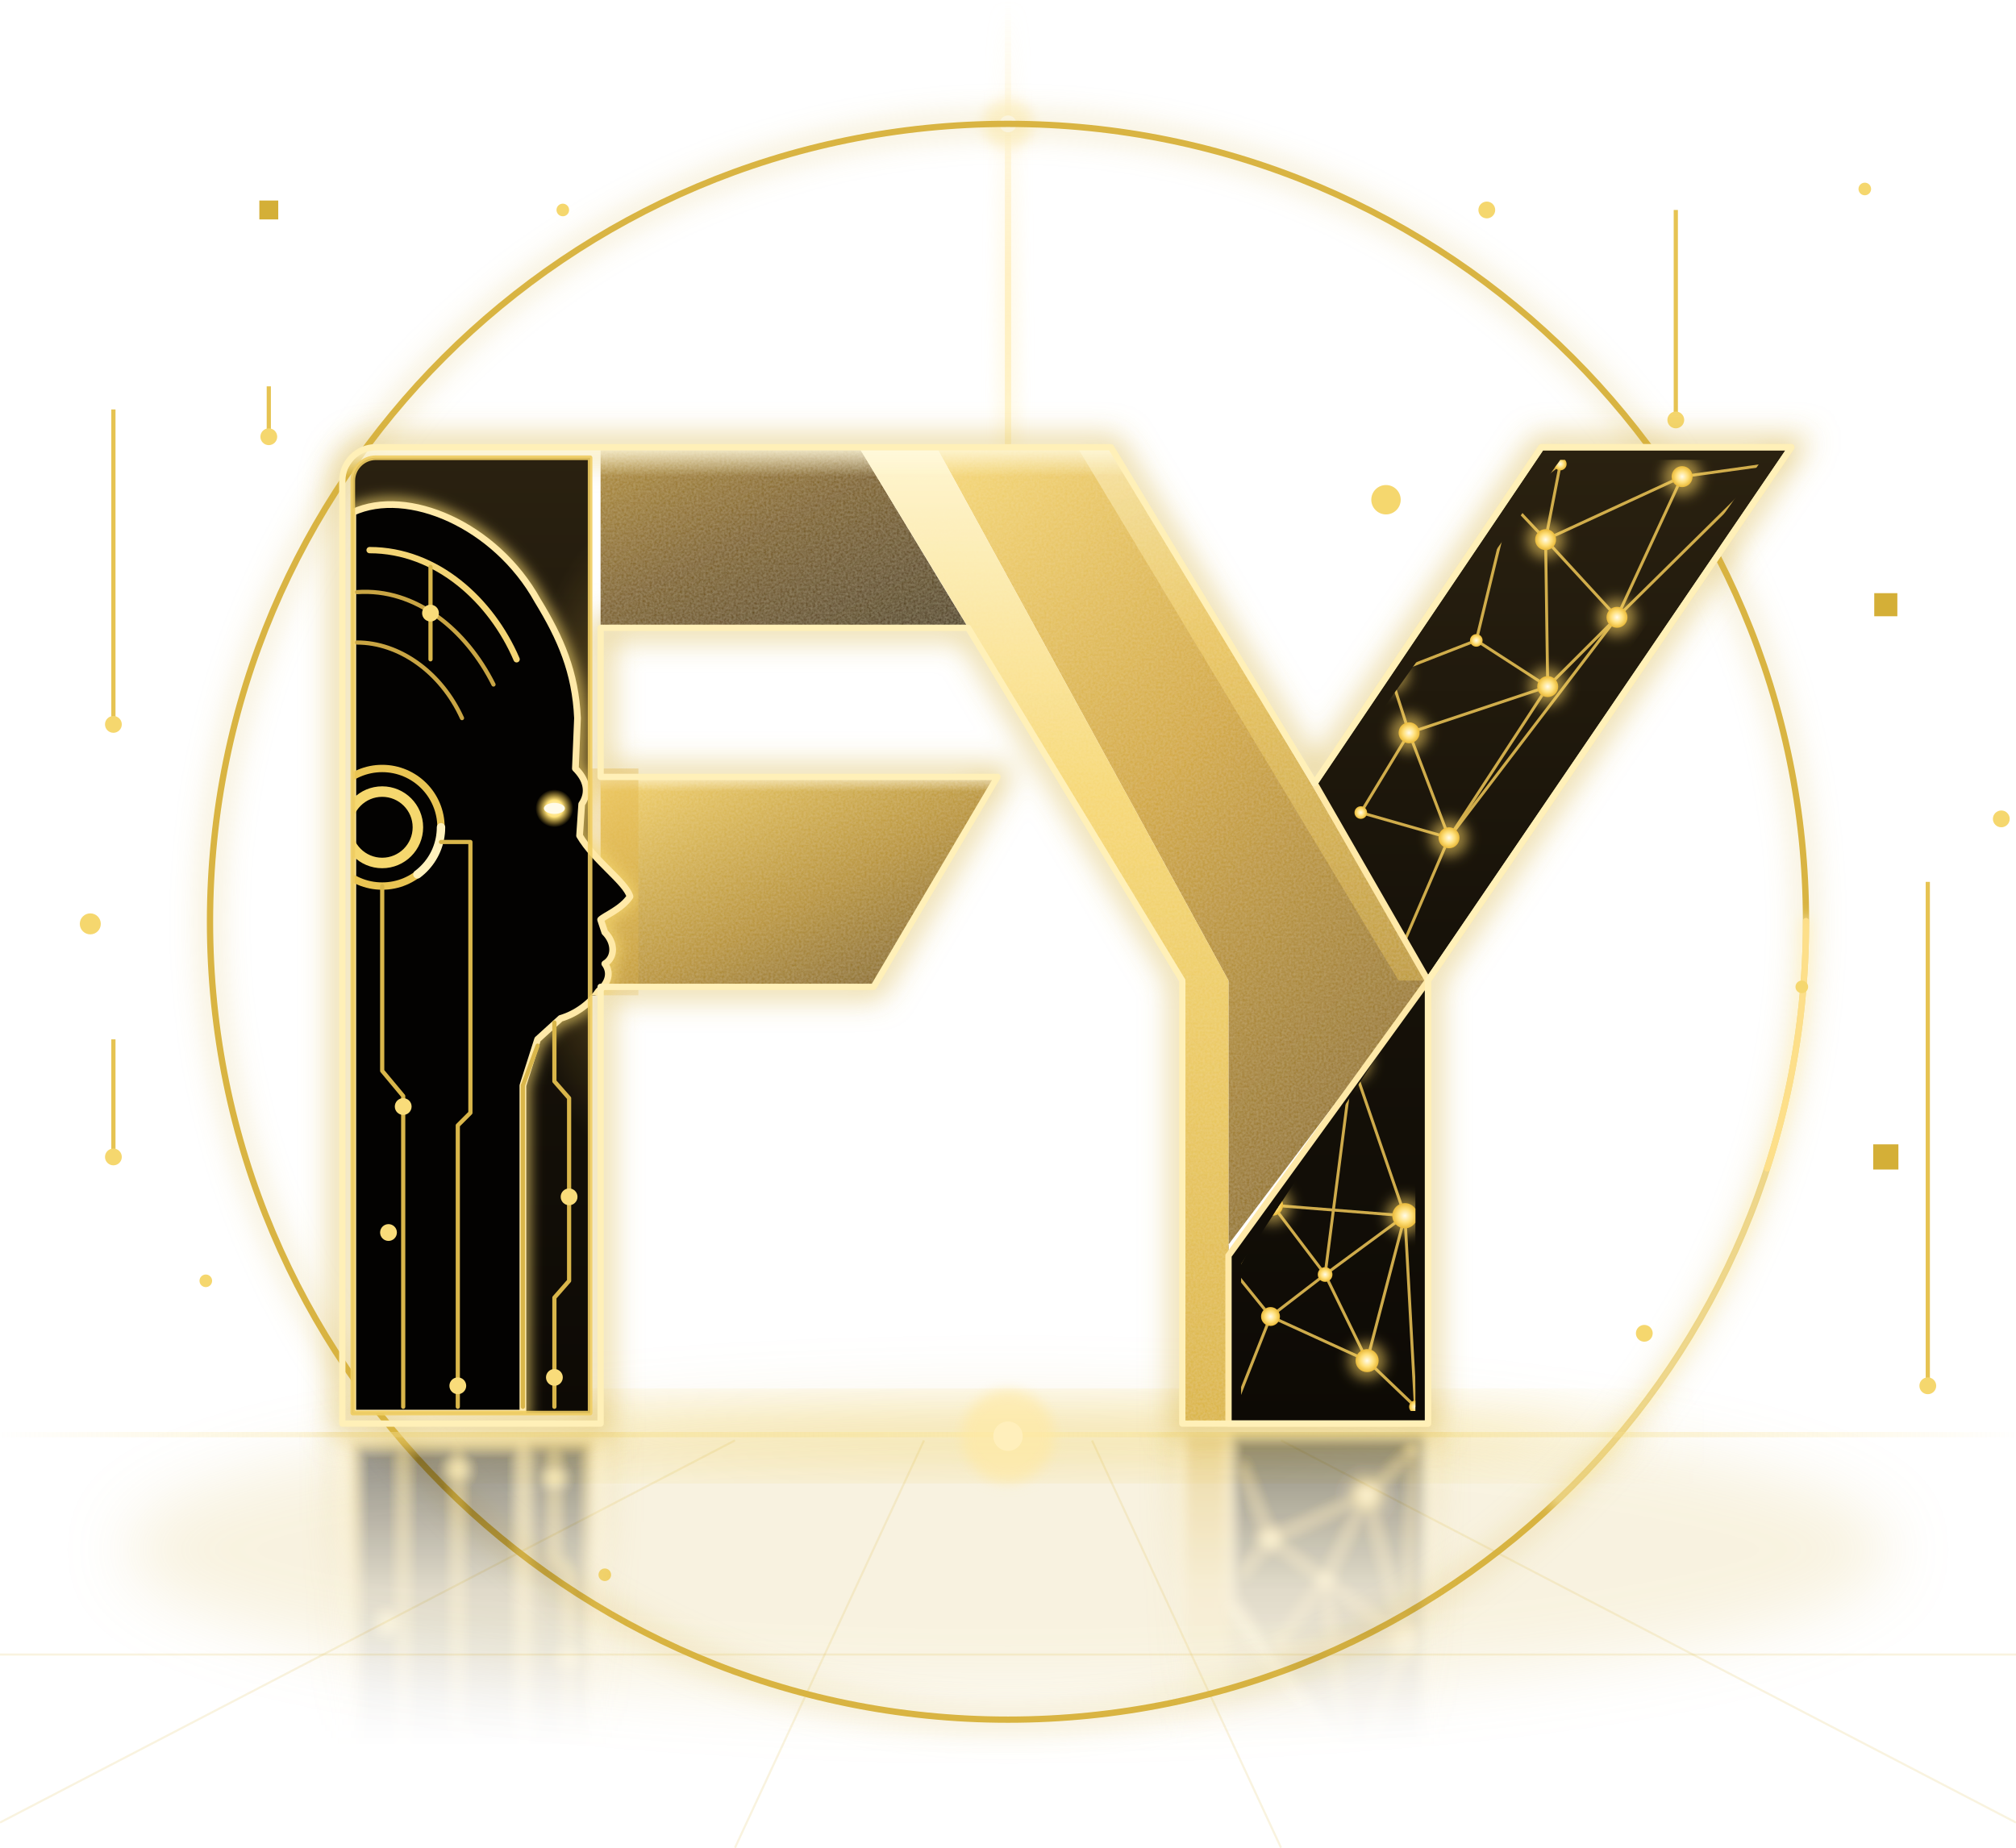
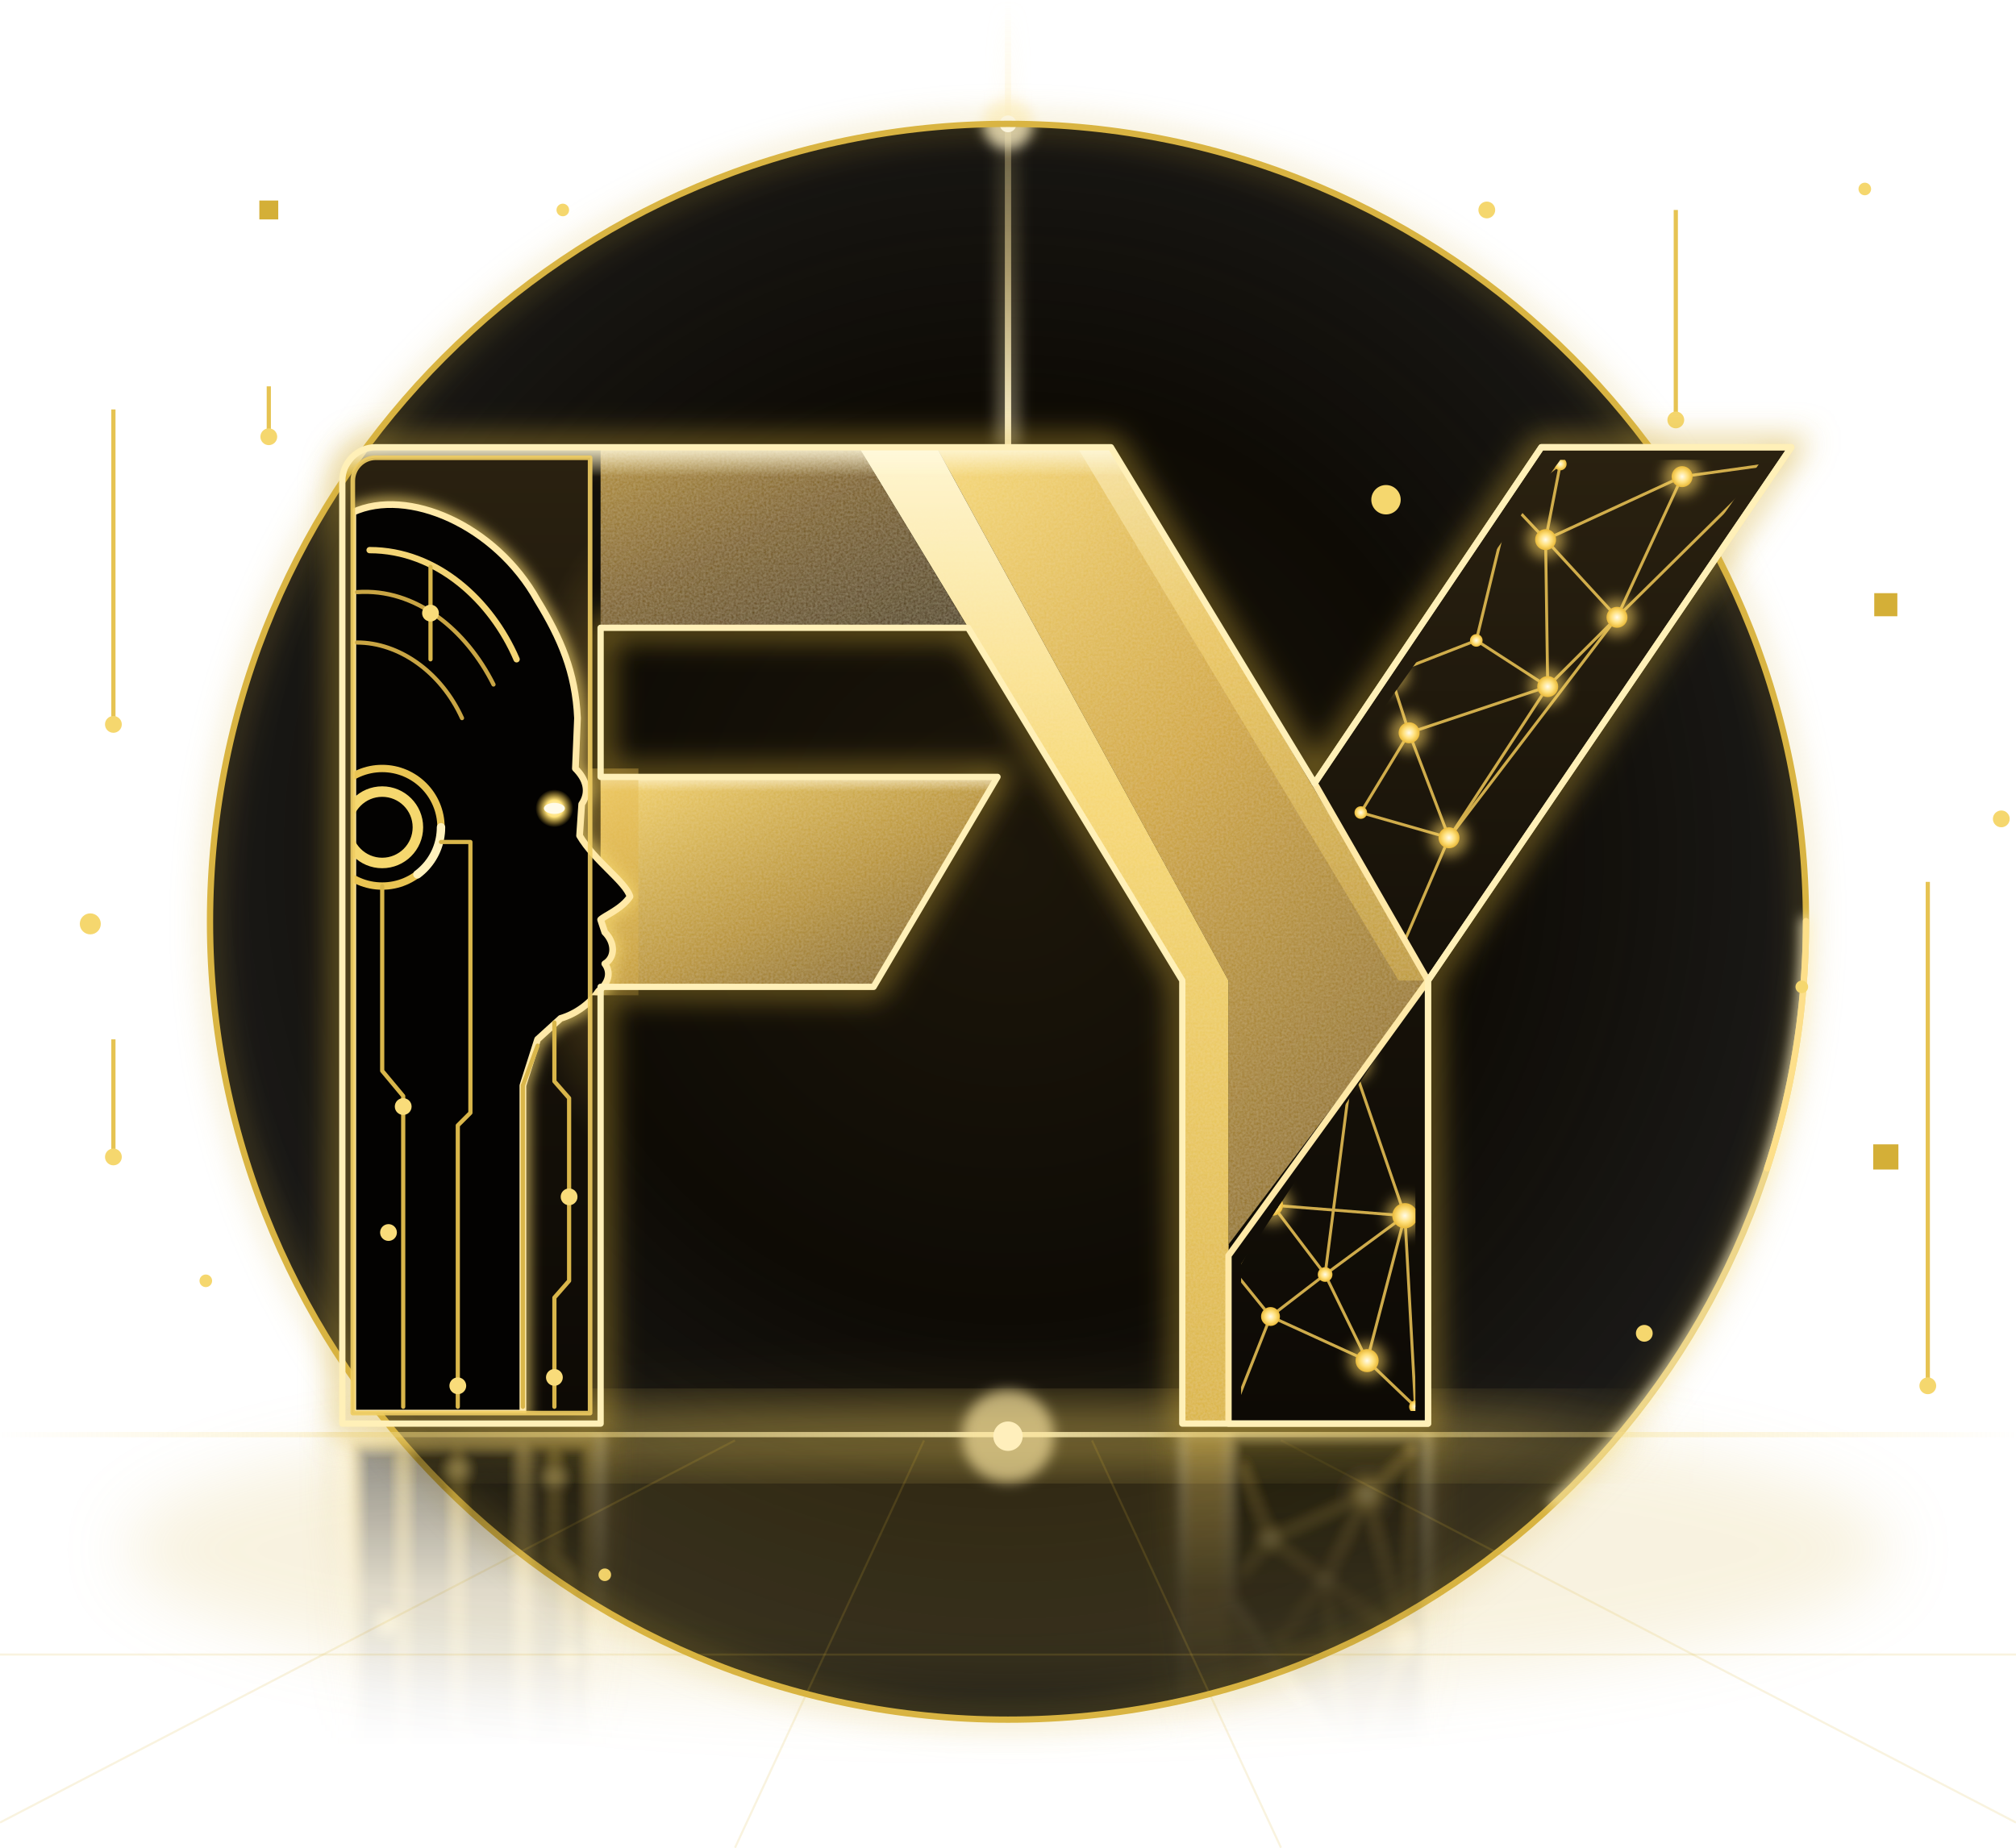
<svg xmlns="http://www.w3.org/2000/svg" viewBox="292 30 960 880" role="img" aria-label="FY">
  <defs>
    <linearGradient id="hgFace" x1="0" y1="0" x2="1" y2="1">
      <stop offset="0" stop-color="#b08c2e" />
      <stop offset=".45" stop-color="#77591a" />
      <stop offset="1" stop-color="#3f2e0c" />
    </linearGradient>
    <linearGradient id="hgArm" x1="0" y1="0" x2=".6" y2="1">
      <stop offset="0" stop-color="#f6d878" />
      <stop offset=".5" stop-color="#d0a53a" />
      <stop offset="1" stop-color="#8d6c1d" />
    </linearGradient>
    <linearGradient id="hgBand" x1="0" y1="0" x2="0" y2="1">
      <stop offset="0" stop-color="#fff6d2" />
      <stop offset=".35" stop-color="#f6d772" />
      <stop offset="1" stop-color="#d9b23f" />
    </linearGradient>
    <linearGradient id="hgMid" x1="0" y1="0" x2="1" y2="1">
      <stop offset="0" stop-color="#f4d36c" />
      <stop offset=".55" stop-color="#b58f2b" />
      <stop offset="1" stop-color="#6d5214" />
    </linearGradient>
    <linearGradient id="hgPanel" x1="0" y1="0" x2="0" y2="1">
      <stop offset="0" stop-color="#2a2110" />
      <stop offset=".5" stop-color="#171209" />
      <stop offset="1" stop-color="#0d0a05" />
    </linearGradient>
    <linearGradient id="hgTop" x1="0" y1="0" x2="0" y2="1">
      <stop offset="0" stop-color="#fff8dc" />
      <stop offset="1" stop-color="#fff8dc" stop-opacity="0" />
    </linearGradient>
    <linearGradient id="hgSheen" x1="0" y1="0" x2="1" y2="0">
      <stop offset="0" stop-color="#fff" stop-opacity="0" />
      <stop offset=".5" stop-color="#fff" stop-opacity=".42" />
      <stop offset="1" stop-color="#fff" stop-opacity="0" />
    </linearGradient>
    <radialGradient id="hgHaze" cx=".5" cy=".5" r=".5">
      <stop offset="0" stop-color="#e2b64a" stop-opacity=".5" />
      <stop offset="1" stop-color="#e2b64a" stop-opacity="0" />
    </radialGradient>
    <radialGradient id="hgEye" cx=".5" cy=".5" r=".5">
      <stop offset="0" stop-color="#fffbe6" />
      <stop offset=".45" stop-color="#ffe27a" />
      <stop offset="1" stop-color="#ffcf3f" stop-opacity="0" />
    </radialGradient>
    <radialGradient id="hgNode" cx=".5" cy=".5" r=".5">
      <stop offset="0" stop-color="#fffbe8" />
      <stop offset=".55" stop-color="#ffe07a" />
      <stop offset="1" stop-color="#e9b93a" />
    </radialGradient>
    <filter id="hglow" x="-20%" y="-20%" width="140%" height="140%">
      <feGaussianBlur stdDeviation="7" />
    </filter>
    <filter id="hglowS" x="-60%" y="-60%" width="220%" height="220%">
      <feGaussianBlur stdDeviation="3" />
    </filter>
    <filter id="hgrain" x="0" y="0" width="100%" height="100%">
      <feTurbulence type="fractalNoise" baseFrequency=".9" numOctaves="2" seed="7" result="n" />
      <feColorMatrix in="n" type="matrix" values="0 0 0 0 1  0 0 0 0 .9  0 0 0 0 .6  0 0 0 .2 0" result="tint" />
      <feComposite in="tint" in2="SourceGraphic" operator="in" result="noise" />
      <feMerge>
        <feMergeNode in="SourceGraphic" />
        <feMergeNode in="noise" />
      </feMerge>
    </filter>
    <clipPath id="hcLetters">
      <path d="M471 243 H821 L918 403 L1026 243 H1145 L972 497 V708 H855 V497 L753 329 H578 V400 H767 L708 500 H578 V708 H455 V259 A16 16 0 0 1 471 243 Z" />
    </clipPath>
    <clipPath id="hcNet">
      <path d="M1035 249 H1131 L966 485 L924 405 Z M966 505 V702 H883 V632 Z" />
    </clipPath>
    <clipPath id="hcPanel">
      <path d="M460 259 A11 11 0 0 1 471 248 H573 V703 H460 Z" />
      <rect x="572" y="396" width="24" height="108" />
    </clipPath>
    <radialGradient id="hgPlate" cx=".5" cy=".46" r=".52">
      <stop offset="0" stop-color="#1c160a" />
      <stop offset=".55" stop-color="#0e0b05" />
      <stop offset="1" stop-color="#070604" stop-opacity=".92" />
    </radialGradient>
    <linearGradient id="hgBeam" x1="0" y1="0" x2="0" y2="1">
      <stop offset="0" stop-color="#ffe8a3" stop-opacity="0" />
      <stop offset=".6" stop-color="#ffe8a3" stop-opacity=".55" />
      <stop offset="1" stop-color="#fff5cf" />
    </linearGradient>
    <linearGradient id="hgFloorLine" x1="0" y1="0" x2="1" y2="0">
      <stop offset="0" stop-color="#f5d76e" stop-opacity="0" />
      <stop offset=".5" stop-color="#fff2c0" stop-opacity=".9" />
      <stop offset="1" stop-color="#f5d76e" stop-opacity="0" />
    </linearGradient>
    <linearGradient id="hgReflect" x1="0" y1="0" x2="0" y2="1">
      <stop offset="0" stop-color="#fff" stop-opacity="0" />
      <stop offset=".5" stop-color="#fff" stop-opacity=".1" />
      <stop offset="1" stop-color="#fff" stop-opacity=".45" />
    </linearGradient>
    <mask id="hmReflect">
      <rect x="415" y="558" width="597" height="150" fill="url(#hgReflect)" />
    </mask>
    <filter id="hblurR" x="-10%" y="-10%" width="120%" height="140%">
      <feGaussianBlur stdDeviation="2.5" />
    </filter>
    <filter id="hglowXL" x="-30%" y="-30%" width="160%" height="160%">
      <feGaussianBlur stdDeviation="16" />
    </filter>
  </defs>
+   <circle cx="772" cy="469" r="380" fill="url(#hgPlate)" />
  <g>
    <g class="hbeam">
      <rect x="770.5" y="30" width="3" height="213" fill="url(#hgBeam)" />
      <rect x="766" y="30" width="12" height="213" fill="url(#hgBeam)" opacity=".35" filter="url(#hglowS)" />
      <circle cx="772" cy="89" r="12" fill="#fff4cf" opacity=".8" filter="url(#hglowS)" />
      <circle cx="772" cy="89" r="4" fill="#fffdf2" />
    </g>
  </g>
  <circle class="hring" cx="772" cy="469" r="380" fill="none" stroke="#d9b544" stroke-width="3" />
  <g>
    <circle cx="772" cy="469" r="380" fill="none" stroke="#d4af37" stroke-width="8" opacity=".28" filter="url(#hglow)" />
    <circle class="harc" cx="772" cy="469" r="380" fill="none" stroke="#fff3c6" stroke-width="4.5" stroke-linecap="round" stroke-dasharray="310.4 2077.2" filter="url(#hglowS)" />
    <circle class="harc2" cx="772" cy="469" r="380" fill="none" stroke="#ffe08a" stroke-width="3" stroke-linecap="round" stroke-dasharray="119.4 2268.2" opacity=".9" />
  </g>
  <g>
    <g class="hln" style="--d:7s;--dl:0s">
      <line x1="346" y1="225" x2="346" y2="375" stroke="#e6c352" stroke-width="2" />
      <circle cx="346" cy="375" r="4" fill="#f5d76e" />
    </g>
    <g class="hln" style="--d:6s;--dl:-2.1s">
      <line x1="346" y1="525" x2="346" y2="581" stroke="#e6c352" stroke-width="2" />
      <circle cx="346" cy="581" r="4" fill="#f5d76e" />
    </g>
    <g class="hln" style="--d:5s;--dl:-1.2s">
      <line x1="420" y1="214" x2="420" y2="238" stroke="#e6c352" stroke-width="2" />
      <circle cx="420" cy="238" r="4" fill="#f5d76e" />
    </g>
    <g class="hln" style="--d:8s;--dl:-0.6s">
      <line x1="1090" y1="130" x2="1090" y2="230" stroke="#e6c352" stroke-width="2" />
      <circle cx="1090" cy="230" r="4" fill="#f5d76e" />
    </g>
    <g class="hln" style="--d:9s;--dl:-3s">
      <line x1="1210" y1="450" x2="1210" y2="690" stroke="#e6c352" stroke-width="2" />
      <circle cx="1210" cy="690" r="4" fill="#f5d76e" />
    </g>
    <rect class="hpt" style="--d:6s;--dl:-1.5s" x="1184.5" y="312.5" width="11" height="11" fill="#d4af37" />
    <rect class="hpt" style="--d:7s;--dl:-2.6s" x="1184" y="575" width="12" height="12" fill="#d4af37" />
    <rect class="hpt" style="--d:6s;--dl:-0.3s" x="415.5" y="125.5" width="9" height="9" fill="#d4af37" />
    <circle class="hpt" style="--d:5s;--dl:-1.8s" cx="1000" cy="130" r="4" fill="#f5d76e" />
    <circle class="hpt" style="--d:6s;--dl:-0.9s" cx="952" cy="268" r="7" fill="#f5d76e" />
    <circle class="hpt" style="--d:5s;--dl:-2.4s" cx="560" cy="130" r="3" fill="#f5d76e" />
    <circle class="hpt" style="--d:6s;--dl:-3.3s" cx="1180" cy="120" r="3" fill="#f5d76e" />
    <circle class="hpt" style="--d:7s;--dl:-1.1s" cx="335" cy="470" r="5" fill="#f5d76e" />
    <circle class="hpt" style="--d:6s;--dl:-0.2s" cx="1245" cy="420" r="4" fill="#f5d76e" />
    <circle class="hpt" style="--d:5s;--dl:-2.9s" cx="580" cy="780" r="3" fill="#f5d76e" />
    <circle class="hpt" style="--d:6s;--dl:-1.7s" cx="1075" cy="665" r="4" fill="#f5d76e" />
    <circle class="hpt" style="--d:6s;--dl:-0.5s" cx="390" cy="640" r="3" fill="#f5d76e" />
    <circle class="hpt" style="--d:5s;--dl:-3.6s" cx="1150" cy="500" r="3" fill="#f5d76e" />
  </g>
  <g>
    <g class="hfloor">
      <ellipse cx="772" cy="714" rx="300" ry="14" fill="#f5d76e" opacity=".5" filter="url(#hglowXL)" />
      <rect x="292" y="712" width="960" height="2.5" fill="url(#hgFloorLine)" />
      <ellipse cx="772" cy="768" rx="420" ry="70" fill="#d4af37" opacity=".16" filter="url(#hglowXL)" />
      <g stroke="#d4af37" stroke-opacity=".16" stroke-width="1">
        <line x1="292" y1="818" x2="1252" y2="818" />
        <line x1="642" y1="716" x2="292" y2="898" />
        <line x1="902" y1="716" x2="1252" y2="898" />
        <line x1="732" y1="716" x2="642" y2="910" />
        <line x1="812" y1="716" x2="902" y2="910" />
      </g>
      <circle cx="772" cy="714" r="7" fill="#fffaea" />
      <circle cx="772" cy="714" r="22" fill="#ffe9a3" opacity=".65" filter="url(#hglowS)" />
    </g>
  </g>
  <g class="hfloat">
    <g class="hrefl" mask="url(#hmReflect)" filter="url(#hblurR)" transform="matrix(1 0 0 -1 0 1420)">
      <use href="#hletters" />
    </g>
    <g id="hletters">
      <g>
        <path d="M471 243 H821 L918 403 L1026 243 H1145 L972 497 V708 H855 V497 L753 329 H578 V400 H767 L708 500 H578 V708 H455 V259 A16 16 0 0 1 471 243 Z" fill="none" stroke="#d4af37" stroke-width="10" opacity=".55" filter="url(#hglow)" />
      </g>
      <g filter="url(#hgrain)">
        <path d="M578 243 H701 L753 329 H578 Z" fill="url(#hgFace)" />
        <path d="M738 243 H821 L972 497 L873 628 L877 628 L877 497 Z" fill="url(#hgArm)" />
        <path d="M701 243 H738 L877 497 V708 H855 V497 Z" fill="url(#hgBand)" />
        <path d="M578 400 H767 L708 500 H578 Z" fill="url(#hgMid)" />
        <path d="M805 243 H821 L972 497 H958 Z" fill="url(#hgBand)" opacity=".55" />
      </g>
      <g clip-path="url(#hcLetters)">
        <rect x="455" y="243" width="690" height="14" fill="url(#hgTop)" opacity=".9" />
        <rect x="578" y="400" width="189" height="7" fill="url(#hgTop)" opacity=".7" />
      </g>
      <path d="M460 259 A11 11 0 0 1 471 248 H573 V703 H460 Z" fill="url(#hgPanel)" />
      <g clip-path="url(#hcPanel)">
        <ellipse cx="588" cy="430" rx="52" ry="150" fill="url(#hgHaze)" />
        <path d="M460 274 C 486 262, 528 280, 548 316 C 559 334, 566 350, 567 372 L 566 396 C 571 401, 573 407, 569 413 L 568 428 C 575 440, 590 450, 592 457 C 588 463, 580 466, 578 468 L 580 474 C 585 479, 585 486, 580 489 C 583 493, 582 498, 577 502 C 573 508, 566 513, 559 515 L 548 525 L 541 547 V703 H460 Z" fill="none" stroke="#f5d76e" stroke-width="7" stroke-linejoin="round" opacity=".7" filter="url(#hglowS)" />
        <path d="M460 274 C 486 262, 528 280, 548 316 C 559 334, 566 350, 567 372 L 566 396 C 571 401, 573 407, 569 413 L 568 428 C 575 440, 590 450, 592 457 C 588 463, 580 466, 578 468 L 580 474 C 585 479, 585 486, 580 489 C 583 493, 582 498, 577 502 C 573 508, 566 513, 559 515 L 548 525 L 541 547 V703 H460 Z" fill="#030201" />
        <path d="M460 274 C 486 262, 528 280, 548 316 C 559 334, 566 350, 567 372 L 566 396 C 571 401, 573 407, 569 413 L 568 428 C 575 440, 590 450, 592 457 C 588 463, 580 466, 578 468 L 580 474 C 585 479, 585 486, 580 489 C 583 493, 582 498, 577 502 C 573 508, 566 513, 559 515 L 548 525 L 541 547 V703 H460 Z" fill="none" stroke="#ffe9a8" stroke-width="3.2" stroke-linejoin="round" />
        <path d="M 468 292 C 500 292, 526 316, 538 344" fill="none" stroke="#f3d475" stroke-width="3" stroke-linecap="round" />
        <path d="M 462 312 C 490 310, 514 330, 527 356" fill="none" stroke="#c9a544" stroke-width="2" stroke-linecap="round" />
        <path d="M 462 336 C 482 336, 502 350, 512 372" fill="none" stroke="#c9a544" stroke-width="2" stroke-linecap="round" />
        <circle cx="474" cy="424" r="28" fill="none" stroke="#e9c453" stroke-width="3.5" />
        <circle class="" cx="474" cy="424" r="28" fill="none" stroke="#fff1bd" stroke-width="4" stroke-dasharray="26 150" stroke-linecap="round" />
        <circle cx="474" cy="424" r="17" fill="none" stroke="#f5d76e" stroke-width="5" />
        <g fill="none" stroke="#d9b64a" stroke-width="2" stroke-linejoin="round" stroke-linecap="round">
          <polyline points="497,300 497,344" />
          <polyline points="474,452 474,540 484,552 484,700" />
          <polyline points="502,431 516,431 516,560 510,566 510,700" />
          <polyline points="548,528 541,547" />
          <polyline points="541,547 541,700" />
          <polyline points="556,517 556,545 563,553 563,640 556,648 556,700" />
        </g>
        <g fill="none" stroke="#fff4c8" stroke-width="2.6" stroke-linecap="round" />
        <circle cx="497" cy="322" r="4" fill="#f9dc7a" />
        <circle cx="484" cy="557" r="4" fill="#f9dc7a" />
        <circle cx="477" cy="617" r="4" fill="#f9dc7a" />
        <circle cx="510" cy="690" r="4" fill="#f9dc7a" />
        <circle cx="563" cy="600" r="4" fill="#f9dc7a" />
        <circle cx="556" cy="686" r="4" fill="#f9dc7a" />
        <g>
          <circle class="" cx="556" cy="415" r="9" fill="url(#hgEye)" />
          <ellipse cx="556" cy="415" rx="5" ry="2.6" fill="#fffbea" />
        </g>
      </g>
      <path d="M1026 243 H1145 L972 497 L918 403 Z M972 497 V708 H877 V628 Z" fill="url(#hgPanel)" />
      <g clip-path="url(#hcNet)">
        <g stroke="#e3bd52" stroke-width="1.4" opacity=".9">
          <line x1="1093" y1="257" x2="1028" y2="287" />
          <line x1="1093" y1="257" x2="1062" y2="324" />
          <line x1="1028" y1="287" x2="1062" y2="324" />
          <line x1="1011" y1="269" x2="1028" y2="287" />
          <line x1="1028" y1="287" x2="1029" y2="357" />
          <line x1="1062" y1="324" x2="1029" y2="357" />
          <line x1="1011" y1="269" x2="995" y2="335" />
          <line x1="995" y1="335" x2="954" y2="351" />
          <line x1="995" y1="335" x2="1029" y2="357" />
          <line x1="954" y1="351" x2="963" y2="379" />
          <line x1="1029" y1="357" x2="963" y2="379" />
          <line x1="1029" y1="357" x2="982" y2="429" />
          <line x1="963" y1="379" x2="982" y2="429" />
          <line x1="963" y1="379" x2="940" y2="417" />
          <line x1="940" y1="417" x2="982" y2="429" />
          <line x1="1062" y1="324" x2="982" y2="429" />
          <line x1="1093" y1="257" x2="1136" y2="251" />
          <line x1="1136" y1="251" x2="1062" y2="324" />
          <line x1="1035" y1="251" x2="1011" y2="269" />
          <line x1="1035" y1="251" x2="1028" y2="287" />
          <line x1="982" y1="429" x2="936" y2="536" />
          <line x1="936" y1="536" x2="961" y2="609" />
          <line x1="936" y1="536" x2="898" y2="604" />
          <line x1="898" y1="604" x2="961" y2="609" />
          <line x1="898" y1="604" x2="923" y2="637" />
          <line x1="961" y1="609" x2="923" y2="637" />
          <line x1="923" y1="637" x2="897" y2="657" />
          <line x1="923" y1="637" x2="943" y2="678" />
          <line x1="961" y1="609" x2="943" y2="678" />
          <line x1="897" y1="657" x2="943" y2="678" />
          <line x1="943" y1="678" x2="966" y2="700" />
          <line x1="897" y1="657" x2="880" y2="700" />
          <line x1="898" y1="604" x2="880" y2="636" />
          <line x1="880" y1="636" x2="897" y2="657" />
          <line x1="961" y1="609" x2="966" y2="700" />
          <line x1="936" y1="536" x2="923" y2="637" />
        </g>
        <g stroke="#fff4c8" stroke-width="2.6" stroke-linecap="round" />
        <g filter="url(#hglowS)">
          <circle cx="1093" cy="257" r="9" fill="#ffd966" opacity=".55" />
          <circle cx="1028" cy="287" r="9" fill="#ffd966" opacity=".55" />
          <circle cx="1062" cy="324" r="9" fill="#ffd966" opacity=".55" />
          <circle cx="954" cy="351" r="9" fill="#ffd966" opacity=".55" />
          <circle cx="1029" cy="357" r="9" fill="#ffd966" opacity=".55" />
          <circle cx="963" cy="379" r="9" fill="#ffd966" opacity=".55" />
          <circle cx="982" cy="429" r="9" fill="#ffd966" opacity=".55" />
          <circle cx="936" cy="536" r="9" fill="#ffd966" opacity=".55" />
          <circle cx="898" cy="604" r="9" fill="#ffd966" opacity=".55" />
          <circle cx="961" cy="609" r="9" fill="#ffd966" opacity=".55" />
          <circle cx="943" cy="678" r="9" fill="#ffd966" opacity=".55" />
        </g>
        <circle class="" style="animation-delay:0.00s" cx="1093" cy="257" r="5" fill="url(#hgNode)" />
        <circle class="" style="animation-delay:-0.37s" cx="1011" cy="269" r="4" fill="url(#hgNode)" />
        <circle class="" style="animation-delay:-0.74s" cx="1028" cy="287" r="5" fill="url(#hgNode)" />
        <circle class="" style="animation-delay:-1.11s" cx="1062" cy="324" r="5" fill="url(#hgNode)" />
        <circle class="" style="animation-delay:-1.48s" cx="995" cy="335" r="3" fill="url(#hgNode)" />
        <circle class="" style="animation-delay:-1.85s" cx="954" cy="351" r="5" fill="url(#hgNode)" />
        <circle class="" style="animation-delay:-2.22s" cx="1029" cy="357" r="5" fill="url(#hgNode)" />
        <circle class="" style="animation-delay:-2.59s" cx="963" cy="379" r="5" fill="url(#hgNode)" />
        <circle class="" style="animation-delay:-2.96s" cx="940" cy="417" r="3" fill="url(#hgNode)" />
        <circle class="" style="animation-delay:-0.13s" cx="982" cy="429" r="5" fill="url(#hgNode)" />
        <circle class="" style="animation-delay:-0.50s" cx="936" cy="536" r="5" fill="url(#hgNode)" />
        <circle class="" style="animation-delay:-0.87s" cx="898" cy="604" r="5" fill="url(#hgNode)" />
        <circle class="" style="animation-delay:-1.24s" cx="961" cy="609" r="6" fill="url(#hgNode)" />
        <circle class="" style="animation-delay:-1.61s" cx="923" cy="637" r="3.5" fill="url(#hgNode)" />
        <circle class="" style="animation-delay:-1.98s" cx="897" cy="657" r="4.5" fill="url(#hgNode)" />
        <circle class="" style="animation-delay:-2.35s" cx="943" cy="678" r="5.5" fill="url(#hgNode)" />
        <circle class="" style="animation-delay:-2.72s" cx="1136" cy="251" r="3" fill="url(#hgNode)" />
        <circle class="" style="animation-delay:-3.09s" cx="1035" cy="251" r="3" fill="url(#hgNode)" />
        <circle class="" style="animation-delay:-0.26s" cx="966" cy="700" r="3" fill="url(#hgNode)" />
        <circle class="" style="animation-delay:-0.63s" cx="880" cy="700" r="3" fill="url(#hgNode)" />
        <circle class="" style="animation-delay:-1.00s" cx="880" cy="636" r="3" fill="url(#hgNode)" />
      </g>
      <path d="M1026 243 H1145 L972 497 L918 403 Z M972 497 V708 H877 V628 Z" fill="none" stroke="#ffe9a8" stroke-width="3" stroke-linejoin="round" />
      <path d="M460 259 A11 11 0 0 1 471 248 H573 V703 H460 Z" fill="none" stroke="#f0cd62" stroke-width="2.2" stroke-linejoin="round" opacity=".9" />
      <path d="M471 243 H821 L918 403 L1026 243 H1145 L972 497 V708 H855 V497 L753 329 H578 V400 H767 L708 500 H578 V708 H455 V259 A16 16 0 0 1 471 243 Z" fill="none" stroke="#fff0b8" stroke-width="3" stroke-linejoin="round" />
    </g>
  </g>
</svg>
